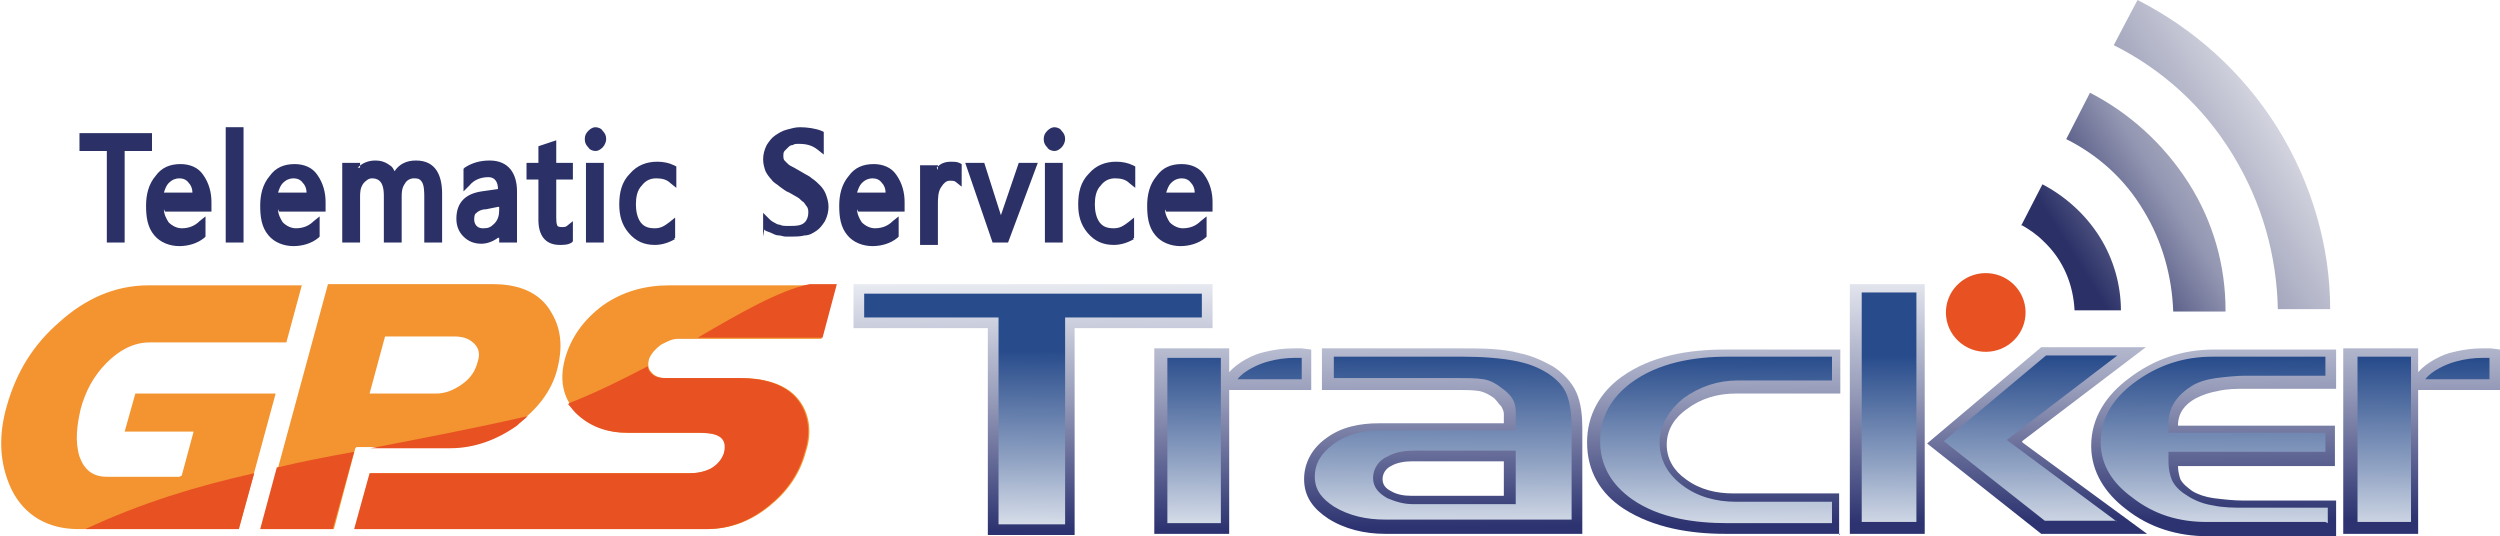
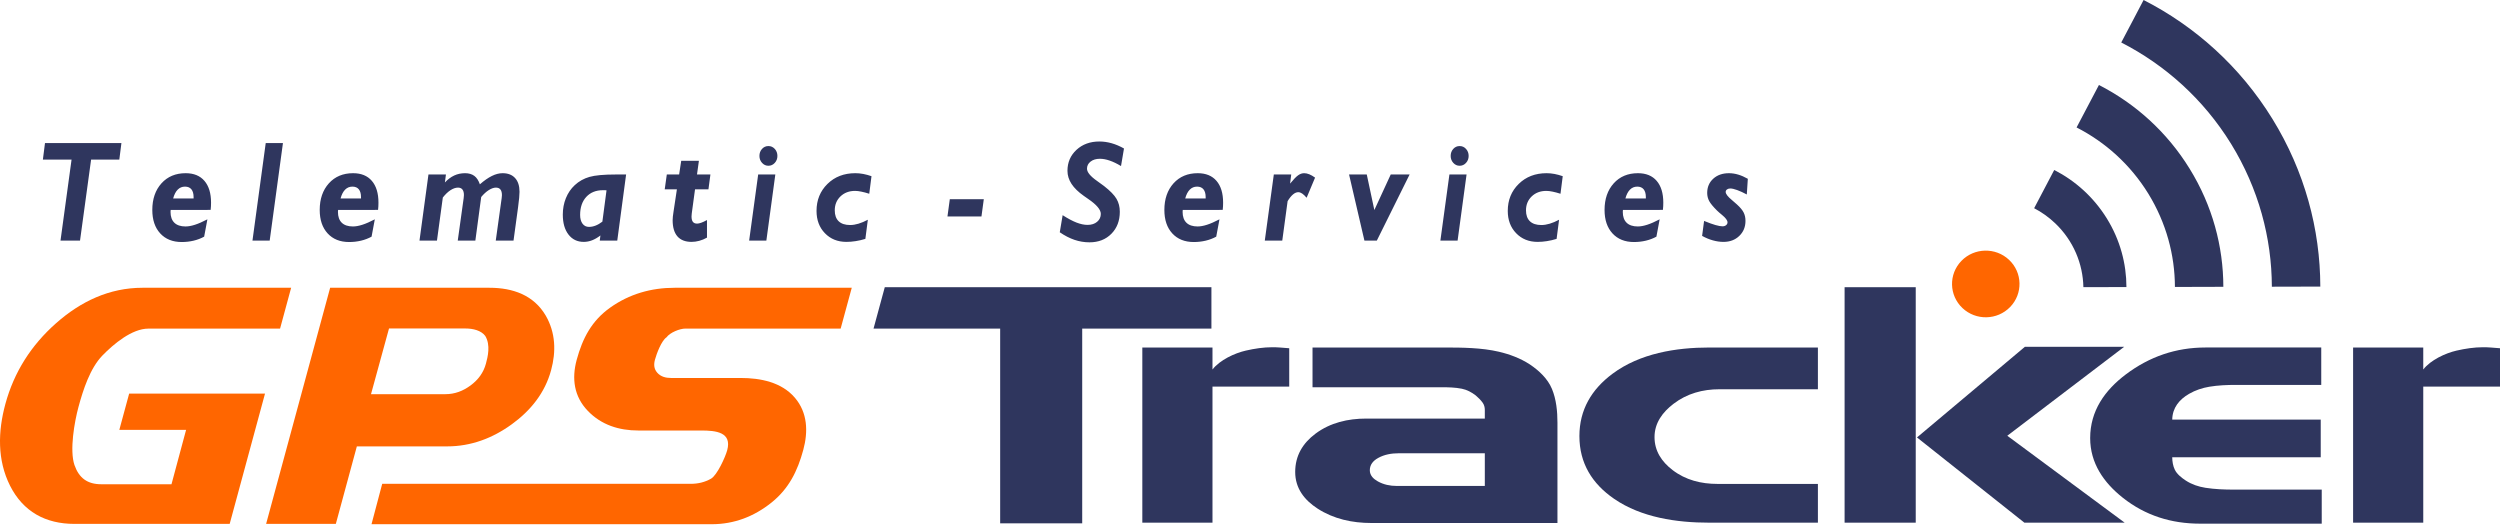
- <svg xmlns="http://www.w3.org/2000/svg" xmlns:xlink="http://www.w3.org/1999/xlink" xml:space="preserve" width="67.015mm" height="14.342mm" version="1.1" style="shape-rendering:geometricPrecision; text-rendering:geometricPrecision; image-rendering:optimizeQuality; fill-rule:evenodd; clip-rule:evenodd" viewBox="0 0 2101 450">
+ <svg xmlns="http://www.w3.org/2000/svg" xml:space="preserve" width="163.664mm" height="34.318mm" version="1.1" style="shape-rendering:geometricPrecision; text-rendering:geometricPrecision; image-rendering:optimizeQuality; fill-rule:evenodd; clip-rule:evenodd" viewBox="0 0 5599.99 1174.23">
  <defs>
    <style type="text/css">
   
-     .fil0 {fill:#F39430}
-     .fil1 {fill:#E85222}
-     .fil8 {fill:#2B3167}
-     .fil7 {fill:url(#id0)}
-     .fil5 {fill:url(#id1)}
-     .fil4 {fill:url(#id2)}
-     .fil2 {fill:url(#id3)}
-     .fil3 {fill:url(#id4)}
-     .fil6 {fill:url(#id5)}
+     .fil0 {fill:#2F365E}
+     .fil3 {fill:#FF6600}
+     .fil2 {fill:#2F365E;fill-rule:nonzero}
+     .fil1 {fill:#2F365E;fill-rule:nonzero}
   
  </style>
-     <linearGradient id="id0" gradientUnits="userSpaceOnUse" x1="1747" y1="221" x2="1982" y2="73">
-       <stop offset="0" style="stop-opacity:1; stop-color:#2B3167" />
-       <stop offset="0.341" style="stop-opacity:1; stop-color:#9497B2" />
-       <stop offset="1" style="stop-opacity:1; stop-color:#FEFEFE" />
-     </linearGradient>
-     <linearGradient id="id1" gradientUnits="userSpaceOnUse" x1="1563" y1="440" x2="1561" y2="209">
-       <stop offset="0" style="stop-opacity:1; stop-color:#2C3370" />
-       <stop offset="0.459" style="stop-opacity:1; stop-color:#9398B7" />
-       <stop offset="1" style="stop-opacity:1; stop-color:#FBFDFE" />
-     </linearGradient>
-     <linearGradient id="id2" gradientUnits="userSpaceOnUse" x1="1582" y1="290" x2="1582" y2="430">
-       <stop offset="0" style="stop-opacity:1; stop-color:#274B8B" />
-       <stop offset="1" style="stop-opacity:1; stop-color:#FEFEFE" />
-     </linearGradient>
-     <linearGradient id="id3" gradientUnits="userSpaceOnUse" xlink:href="#id2" x1="1572" y1="289" x2="1572" y2="431">
-   </linearGradient>
-     <linearGradient id="id4" gradientUnits="userSpaceOnUse" xlink:href="#id2" x1="1588" y1="262" x2="1588" y2="458">
-   </linearGradient>
-     <linearGradient id="id5" gradientUnits="userSpaceOnUse" x1="1422" y1="298" x2="1421" y2="475">
-       <stop offset="0" style="stop-opacity:1; stop-color:#274B8B" />
-       <stop offset="0.529" style="stop-opacity:1; stop-color:#92A4C4" />
-       <stop offset="1" style="stop-opacity:1; stop-color:#FEFEFE" />
-     </linearGradient>
  </defs>
  <g id="Capa_x0020_1">
-     <g id="_2518699253152">
+     <g id="_460657552720">
+       <path class="fil0" d="M2715.96 865.92l0 304.84 -157.17 0 0 -392.34 157.17 0 0 49.27c16.39,-21.3 49.75,-36.64 74.5,-42.32 19.56,-4.48 39.54,-7.57 59.66,-7.57 5.91,0 11.82,0.22 17.71,0.68l20.03 1.58 0 85.85 -171.9 0z" />
+       <path class="fil0" d="M4865.78 939.83l332.65 0 0 84.51 -332.66 0c0.16,9.54 1.67,19.44 5.91,28.05 4.89,9.94 15.44,18.16 24.52,24.08 13.29,8.66 28.4,13.71 44.01,16.16 21,3.31 42.53,4.1 63.76,4.1l196.7 0 0 76.26 -272.66 0c-63.97,0 -122.31,-18 -172.75,-57.92 -42.79,-33.86 -73.28,-77.37 -73.28,-133.76 0,-60.98 32.81,-107.22 79.99,-142.74 52.77,-39.72 112.13,-60.18 178.23,-60.18l259.39 0 0 83.79 -190.63 0c-19.99,0 -40.28,0.79 -60.02,4.08 -15.89,2.65 -31.24,7.78 -45.23,15.84 -22.45,12.94 -37.31,31.36 -37.93,57.73z" />
+       <polygon class="fil0" points="4496.32,976.08 4759.25,1170.77 4534.58,1170.77 4294.04,979.88 4535.65,776.9 4758.04,776.9 " />
+       <polygon class="fil0" points="4291.24,1170.77 4131.88,1170.77 4131.88,643.34 4291.24,643.34 " />
+       <path class="fil0" d="M4072.1 1170.77l-243.8 0c-72.49,0 -151.59,-11.46 -212.59,-53.34 -49.33,-33.87 -77.85,-79.79 -77.85,-140.6 0,-59.04 27.33,-104.7 73.91,-139.43 61.73,-46.01 142.34,-59 217.6,-59l242.72 0 0 93.52 -220.53 0c-37.59,0 -72.74,9.58 -102.88,32.59 -24.34,18.58 -42.56,42.8 -42.56,74.56 0,31.31 16.19,55.26 40.39,73.83 29.29,22.49 64.15,31.06 100.64,31.06l224.95 0 0 86.8z" />
+       <path class="fil0" d="M3325.98 937.58l0 -19.31c0,-5.8 -1.37,-11.28 -4.71,-16.06 -4.25,-6.06 -10.09,-11.61 -15.66,-16.45 -9.26,-7.12 -19.55,-12.68 -31.08,-15.01 -14.75,-2.99 -30.89,-3.33 -45.92,-3.33l-288.56 0 0 -89 295.95 0c39.34,0 83.09,0.43 121.42,9.44 24.45,5.75 48.27,14.66 69.39,28.41l0.33 0.22c20.28,13.73 39.65,31.68 49.24,54.7 9.72,23.32 12.31,50.53 12.31,75.62l0 224.7 -416.83 0c-42.65,0 -84.29,-8.87 -120.47,-32.26 -29.61,-19.15 -50.16,-45.44 -50.16,-82.07 0,-36.29 16.81,-64.39 45.43,-85.74 33.25,-24.8 72.84,-33.84 113.74,-33.84l265.57 0zm0 150.92l0 -73.17 -193.12 0c-15.9,0 -31.99,2.74 -46,10.6 -10.76,6.03 -18.48,14.65 -18.48,27.49 0,11.72 8.31,19.49 17.93,24.86 12.98,7.24 27.33,10.22 42.11,10.22l197.56 0z" />
+       <polygon class="fil0" points="2424.14,736.03 2424.14,1172.26 2240.36,1172.26 2240.36,736.03 1956.72,736.03 1981.92,643.25 2713.58,643.25 2713.58,736.03 " />
+       <path class="fil0" d="M5428.09 865.92l0 304.84 -157.17 0 0 -392.34 157.17 0 0 49.27c16.39,-21.3 49.75,-36.64 74.5,-42.32 19.56,-4.48 39.54,-7.57 59.66,-7.57 5.91,0 11.83,0.22 17.71,0.68l20.03 1.58 0 85.85 -171.9 0z" />
      <g>
-         <path class="fil0" d="M152 400l10 -37 -58 0 9 -32 118 0 -31 114 -135 0c-25,0 -45,-11 -56,-33 -11,-23 -11,-47 -4,-71 8,-28 22,-51 44,-70 21,-19 46,-31 75,-31l129 0 -13 48 -115 0c-14,0 -26,7 -36,17 -11,11 -18,24 -22,39 -3,13 -5,27 -1,40 4,11 11,17 23,17l61 0zm146 -23l-18 68 -61 0 56 -206 139 0c20,0 39,6 49,24 9,15 9,31 5,47 -5,20 -18,35 -34,47 -17,12 -36,19 -56,19l-79 0zm379 3c-5,19 -16,34 -31,46 -15,12 -32,19 -52,19l-296 0 13 -47 269 0c6,0 12,-1 18,-4 5,-3 9,-7 11,-13 4,-16 -10,-17 -23,-17l-58 0c-17,0 -32,-5 -44,-17 -12,-13 -14,-28 -10,-44 5,-19 16,-34 32,-46 17,-12 36,-17 56,-17l140 0 -12 45 -121 0c-5,0 -10,3 -14,5 -4,3 -8,7 -10,12 -1,4 -1,8 2,11 3,4 8,5 12,5l64 0c17,0 36,4 47,17 11,13 12,30 7,45zm-354 -97l-13 48 56 0c8,0 15,-3 22,-8 7,-5 11,-11 13,-19 2,-6 1,-11 -3,-15 -5,-5 -11,-6 -17,-6l-58 0z" />
-         <path class="fil1" d="M71 445c47,-22 93,-36 142,-47l-13 47 -129 0zm162 -52c21,-5 42,-9 64,-13l-18 65 -61 0 14 -52zm78 -16c41,-8 84,-16 132,-27 -3,3 -6,5 -9,8 -17,12 -36,19 -56,19l-66 0zm167 -38c23,-9 45,-20 66,-31 0,2 1,4 2,5 3,4 8,5 12,5l64 0c17,0 36,4 47,17 11,13 12,30 7,45 -5,19 -16,34 -31,46 -15,12 -32,19 -52,19l-296 0 13 -47 269 0c6,0 12,-1 18,-4 5,-3 9,-7 11,-13 4,-16 -10,-17 -23,-17l-58 0c-17,0 -32,-5 -44,-17 -2,-2 -4,-5 -6,-7zm108 -55c36,-21 69,-40 94,-45l23 0 -12 45 -104 0z" />
+         <path class="fil1" d="M135.53 538.94l24.75 -181.38 -64.23 0 4.72 -37.11 171.21 0 -4.72 37.11 -63.21 0 -24.8 181.38 -43.71 0zm321.8 -8.85c-7.25,3.95 -15.12,6.99 -23.68,9.01 -8.56,2.03 -17.41,3.04 -26.65,3.04 -20.23,0 -36.27,-6.45 -48.09,-19.3 -11.82,-12.85 -17.75,-30.39 -17.75,-52.57 0,-24.58 6.86,-44.41 20.52,-59.61 13.71,-15.14 31.75,-22.71 54.17,-22.71 18.18,0 32.19,5.7 42.06,17.17 9.87,11.46 14.83,27.72 14.83,48.78 0,2.61 -0.05,5.28 -0.2,8.05 -0.15,2.77 -0.39,5.49 -0.68,8.21l-89.57 0.16c0,0.53 -0.05,1.28 -0.14,2.35 -0.1,1.01 -0.15,1.71 -0.15,2.03 0,10.61 2.87,18.66 8.61,24.26 5.74,5.54 14.1,8.31 25,8.31 6.18,0 13.22,-1.28 21.15,-3.84 7.92,-2.56 17.16,-6.61 27.81,-12.16l-7.25 38.81zm-69.49 -85.52l45.81 0 0 -2.98c0,-7.68 -1.65,-13.54 -4.91,-17.54 -3.26,-4 -8.02,-6.03 -14.3,-6.03 -6.47,0 -11.91,2.24 -16.34,6.72 -4.48,4.48 -7.88,11.09 -10.26,19.83zm177.68 94.37l29.71 -218.49 38.57 0 -29.71 218.49 -38.56 0zm266.81 -8.85c-7.25,3.95 -15.12,6.99 -23.68,9.01 -8.56,2.03 -17.41,3.04 -26.65,3.04 -20.23,0 -36.28,-6.45 -48.09,-19.3 -11.82,-12.85 -17.75,-30.39 -17.75,-52.57 0,-24.58 6.86,-44.41 20.52,-59.61 13.71,-15.14 31.75,-22.71 54.17,-22.71 18.19,0 32.19,5.7 42.06,17.17 9.87,11.46 14.83,27.72 14.83,48.78 0,2.61 -0.05,5.28 -0.2,8.05 -0.15,2.77 -0.39,5.49 -0.68,8.21l-89.57 0.16c0,0.53 -0.05,1.28 -0.14,2.35 -0.1,1.01 -0.15,1.71 -0.15,2.03 0,10.61 2.87,18.66 8.61,24.26 5.74,5.54 14.1,8.31 25,8.31 6.18,0 13.22,-1.28 21.15,-3.84 7.93,-2.56 17.16,-6.61 27.81,-12.16l-7.25 38.81zm-69.48 -85.52l45.81 0 0 -2.98c0,-7.68 -1.66,-13.54 -4.91,-17.54 -3.26,-4 -8.02,-6.03 -14.3,-6.03 -6.47,0 -11.91,2.24 -16.34,6.72 -4.47,4.48 -7.88,11.09 -10.26,19.83zm176.8 94.37l20.09 -148.11 39.14 0 -2.29 17.86c6.56,-6.98 13.52,-12.16 20.95,-15.62 7.39,-3.41 15.46,-5.12 24.22,-5.12 8.41,0 15.32,2.03 20.71,6.02 5.35,4 9.48,10.29 12.45,18.93 9.48,-8.32 18.43,-14.56 26.79,-18.71 8.36,-4.16 16.39,-6.24 24.07,-6.24 12.06,0 21.4,3.62 28.01,10.87 6.61,7.2 9.92,17.49 9.92,30.82 0,3.52 -0.24,8.05 -0.78,13.59 -0.53,5.49 -1.36,12.58 -2.48,21.22l-10.17 74.48 -39.78 0 13.08 -93.99c0.1,-0.22 0.15,-0.53 0.15,-0.96 0.29,-3.09 0.49,-5.33 0.59,-6.72 0,-5.7 -1.12,-9.97 -3.36,-12.8 -2.24,-2.83 -5.59,-4.21 -10.16,-4.21 -4.77,0 -10.07,1.87 -15.9,5.55 -5.84,3.68 -11.48,8.85 -17.02,15.51l-13.08 97.62 -39.43 0 13.08 -93.99c0.1,-0.22 0.15,-0.53 0.15,-0.96 0.29,-3.09 0.49,-5.44 0.58,-7.04 0,-5.49 -1.12,-9.65 -3.35,-12.48 -2.24,-2.83 -5.54,-4.21 -9.87,-4.21 -5.35,0 -10.89,1.92 -16.78,5.7 -5.84,3.79 -11.57,9.28 -17.26,16.48l-13.13 96.5 -39.14 0zm409.67 -42.44l9.29 -70.16c-0.87,-0.11 -1.85,-0.22 -2.92,-0.27 -1.12,-0.05 -2.72,-0.05 -4.91,-0.05 -15.8,0 -28.25,5.01 -37.49,14.98 -9.19,10.03 -13.81,23.46 -13.81,40.36 0,8.32 1.8,14.87 5.35,19.67 3.55,4.8 8.36,7.2 14.44,7.2 4.86,0 9.77,-0.96 14.73,-2.88 5.01,-1.92 10.11,-4.91 15.32,-8.85zm-5.84 42.44l1.46 -11.52c-6.57,5.01 -12.89,8.64 -18.91,10.93 -6.03,2.29 -12.2,3.46 -18.43,3.46 -14.39,0 -25.77,-5.49 -34.23,-16.47 -8.46,-10.98 -12.69,-25.86 -12.69,-44.63 0,-13.17 2.29,-25.43 6.9,-36.84 4.62,-11.41 11.23,-21.11 19.89,-29.16 9.29,-8.64 20.23,-14.77 32.73,-18.39 12.5,-3.68 32.48,-5.49 60.05,-5.49l22.22 0 -19.79 148.11 -39.19 0zm240.17 -6.67c-5.79,3.25 -11.58,5.65 -17.41,7.2 -5.79,1.55 -11.52,2.34 -17.21,2.34 -13.86,0 -24.36,-4.1 -31.56,-12.26 -7.15,-8.21 -10.75,-20.31 -10.75,-36.36 0,-2.19 0.15,-4.91 0.49,-8.21 0.34,-3.25 0.83,-6.93 1.51,-10.98l7.53 -49.9 -27.28 0 4.67 -33.27 27.62 0 4.67 -30.71 39.63 0 -4.28 30.71 30.05 0 -4.42 33.27 -30.05 0 -7.25 53.48c-0.1,0.42 -0.14,0.9 -0.14,1.39 -0.29,2.72 -0.44,4.69 -0.44,5.97 0,5.44 1.02,9.44 3.06,12.05 2.05,2.61 5.2,3.89 9.48,3.89 2.38,0 5.35,-0.64 8.95,-1.87 3.64,-1.28 7.97,-3.31 13.13,-6.13l0 39.4zm117.48 -182.98c0,-6.24 1.94,-11.46 5.79,-15.73 3.84,-4.26 8.61,-6.4 14.3,-6.4 5.69,0 10.45,2.13 14.34,6.45 3.89,4.32 5.83,9.54 5.83,15.67 0,6.08 -1.94,11.25 -5.88,15.57 -3.94,4.32 -8.7,6.45 -14.3,6.45 -5.54,0 -10.26,-2.13 -14.2,-6.45 -3.94,-4.32 -5.88,-9.49 -5.88,-15.57zm-23.05 189.64l20.23 -148.11 38.41 0 -20.08 148.11 -38.56 0zm260.34 -3.84c-7.49,2.29 -14.78,4 -21.88,5.06 -7.05,1.12 -13.96,1.65 -20.71,1.65 -19.55,0 -35.6,-6.5 -48.09,-19.46 -12.5,-12.95 -18.72,-29.59 -18.72,-49.9 0,-24.26 8.17,-44.41 24.51,-60.46 16.33,-16.05 37.15,-24.04 62.43,-24.04 5.79,0 11.67,0.59 17.75,1.7 6.03,1.17 12.16,2.83 18.43,5.01l-5.01 39.35c-6.57,-2.08 -12.5,-3.68 -17.8,-4.74 -5.3,-1.12 -9.97,-1.66 -13.95,-1.66 -13.28,0 -24.17,4.11 -32.73,12.32 -8.51,8.21 -12.79,18.61 -12.79,31.19 0,10.72 2.92,18.93 8.8,24.53 5.89,5.6 14.44,8.42 25.62,8.42 5.89,0 12.11,-1.01 18.72,-2.99 6.57,-1.97 13.57,-4.9 20.96,-8.85l-5.54 42.87z" />
+         <path class="fil2" d="M2122.31 484.88l5.25 -38.71 76.15 0 -5.25 38.71 -76.15 0zm258.01 -2.88c11.76,7.57 22.12,13.06 31.02,16.53 8.95,3.47 17.21,5.22 24.8,5.22 8.76,0 15.9,-2.29 21.4,-6.93 5.5,-4.64 8.27,-10.56 8.27,-17.7 0,-9.49 -9.43,-20.63 -28.35,-33.53 -4.08,-2.93 -7.29,-5.17 -9.58,-6.72 -12.45,-8.74 -21.69,-17.75 -27.72,-27.03 -6.03,-9.28 -9.05,-19.03 -9.05,-29.27 0,-18.82 6.76,-34.49 20.23,-46.97 13.47,-12.42 30.59,-18.66 51.25,-18.66 9.04,0 18.09,1.28 27.23,3.84 9.09,2.56 18.43,6.5 27.91,11.84l-6.66 39.35c-9.09,-5.49 -17.56,-9.59 -25.43,-12.26 -7.83,-2.72 -15.12,-4.05 -21.83,-4.05 -8.56,0 -15.51,2.08 -20.86,6.24 -5.4,4.16 -8.08,9.49 -8.08,15.94 0,7.78 7.49,16.95 22.51,27.46 6.76,4.69 12.01,8.53 15.8,11.51 13.61,10.61 22.85,20.15 27.81,28.58 4.91,8.42 7.39,18.07 7.39,28.9 0,20.15 -6.27,36.63 -18.87,49.37 -12.6,12.74 -28.93,19.14 -49.11,19.14 -11.48,0 -22.66,-1.86 -33.56,-5.55 -10.84,-3.68 -21.83,-9.33 -32.96,-16.95l6.42 -38.28zm344.03 48.09c-7.25,3.95 -15.12,6.99 -23.68,9.01 -8.56,2.03 -17.41,3.04 -26.65,3.04 -20.23,0 -36.27,-6.45 -48.09,-19.3 -11.82,-12.85 -17.75,-30.39 -17.75,-52.57 0,-24.58 6.86,-44.41 20.52,-59.61 13.71,-15.14 31.76,-22.71 54.17,-22.71 18.18,0 32.19,5.7 42.06,17.17 9.87,11.46 14.83,27.72 14.83,48.78 0,2.61 -0.04,5.28 -0.19,8.05 -0.15,2.77 -0.39,5.49 -0.68,8.21l-89.57 0.16c0,0.53 -0.04,1.28 -0.14,2.35 -0.1,1.01 -0.14,1.71 -0.14,2.03 0,10.61 2.87,18.66 8.61,24.26 5.74,5.54 14.1,8.31 25,8.31 6.18,0 13.22,-1.28 21.15,-3.84 7.92,-2.56 17.16,-6.61 27.81,-12.16l-7.25 38.81zm-69.49 -85.52l45.81 0 0 -2.98c0,-7.68 -1.65,-13.54 -4.91,-17.54 -3.26,-4 -8.02,-6.03 -14.3,-6.03 -6.47,0 -11.92,2.24 -16.34,6.72 -4.48,4.48 -7.88,11.09 -10.26,19.83zm178.26 94.37l20.23 -148.11 39 0 -2.57 20.47c7.63,-9.33 13.61,-15.57 18.04,-18.66 4.38,-3.14 8.9,-4.69 13.42,-4.69 3.65,0 7.49,0.8 11.57,2.45 4.09,1.66 8.36,4.16 12.93,7.47l-18.91 45.1c-3.65,-4.27 -6.95,-7.41 -9.97,-9.44 -3.06,-2.03 -5.93,-3.04 -8.7,-3.04 -3.89,0 -7.88,1.71 -11.86,5.06 -4.04,3.41 -8.08,8.42 -12.06,15.09l-11.96 88.29 -39.14 0zm223.19 0l-34.43 -148.11 39.68 0 16.97 79.65 36.71 -79.65 42.31 0 -73.47 148.11 -27.77 0zm193.19 -189.64c0,-6.24 1.94,-11.46 5.79,-15.73 3.84,-4.26 8.61,-6.4 14.3,-6.4 5.69,0 10.46,2.13 14.34,6.45 3.89,4.32 5.84,9.54 5.84,15.67 0,6.08 -1.95,11.25 -5.89,15.57 -3.94,4.32 -8.7,6.45 -14.3,6.45 -5.54,0 -10.26,-2.13 -14.2,-6.45 -3.94,-4.32 -5.88,-9.49 -5.88,-15.57zm-23.05 189.64l20.23 -148.11 38.41 0 -20.08 148.11 -38.56 0zm260.34 -3.84c-7.49,2.29 -14.78,4 -21.88,5.06 -7.05,1.12 -13.95,1.65 -20.71,1.65 -19.55,0 -35.6,-6.5 -48.09,-19.46 -12.5,-12.95 -18.72,-29.59 -18.72,-49.9 0,-24.26 8.17,-44.41 24.51,-60.46 16.34,-16.05 37.15,-24.04 62.44,-24.04 5.79,0 11.67,0.59 17.74,1.7 6.03,1.17 12.16,2.83 18.43,5.01l-5.01 39.35c-6.57,-2.08 -12.5,-3.68 -17.8,-4.74 -5.3,-1.12 -9.97,-1.66 -13.96,-1.66 -13.28,0 -24.17,4.11 -32.73,12.32 -8.51,8.21 -12.79,18.61 -12.79,31.19 0,10.72 2.92,18.93 8.8,24.53 5.88,5.6 14.44,8.42 25.62,8.42 5.89,0 12.11,-1.01 18.72,-2.99 6.57,-1.97 13.57,-4.9 20.96,-8.85l-5.54 42.87zm223.58 -5.01c-7.25,3.95 -15.12,6.99 -23.68,9.01 -8.56,2.03 -17.41,3.04 -26.65,3.04 -20.23,0 -36.28,-6.45 -48.09,-19.3 -11.82,-12.85 -17.75,-30.39 -17.75,-52.57 0,-24.58 6.86,-44.41 20.52,-59.61 13.71,-15.14 31.75,-22.71 54.17,-22.71 18.19,0 32.19,5.7 42.06,17.17 9.87,11.46 14.83,27.72 14.83,48.78 0,2.61 -0.05,5.28 -0.2,8.05 -0.15,2.77 -0.39,5.49 -0.68,8.21l-89.57 0.16c0,0.53 -0.05,1.28 -0.14,2.35 -0.1,1.01 -0.15,1.71 -0.15,2.03 0,10.61 2.87,18.66 8.61,24.26 5.74,5.54 14.1,8.31 25,8.31 6.18,0 13.22,-1.28 21.15,-3.84 7.93,-2.56 17.16,-6.61 27.81,-12.16l-7.25 38.81zm-69.48 -85.52l45.81 0 0 -2.98c0,-7.68 -1.66,-13.54 -4.91,-17.54 -3.26,-4 -8.02,-6.03 -14.3,-6.03 -6.47,0 -11.91,2.24 -16.34,6.72 -4.47,4.48 -7.88,11.09 -10.26,19.83zm171.84 83.81l4.42 -33.59 1.41 0.64c18.67,7.68 32,11.52 39.97,11.52 3.11,0 5.74,-0.85 7.88,-2.56 2.14,-1.71 3.21,-3.84 3.21,-6.34 0,-4.37 -4.09,-9.86 -12.2,-16.53 -4.86,-3.95 -8.66,-7.31 -11.38,-9.97 -8.66,-8.58 -14.44,-15.62 -17.46,-21.17 -2.97,-5.6 -4.48,-11.68 -4.48,-18.23 0,-13.01 4.52,-23.62 13.61,-31.88 9.04,-8.21 20.76,-12.31 35.11,-12.31 6.9,0 13.86,1.06 20.81,3.14 6.9,2.08 14.1,5.17 21.49,9.38l-2.28 35.14c-7.98,-4.27 -15.17,-7.57 -21.64,-9.92 -6.47,-2.35 -11.62,-3.52 -15.41,-3.52 -2.92,0 -5.4,0.75 -7.34,2.19 -1.95,1.44 -2.92,3.31 -2.92,5.6 0,4.48 4.72,10.61 14.1,18.29 4.86,4.05 8.6,7.36 11.28,9.86 7.2,6.56 12.2,12.53 14.88,17.97 2.72,5.39 4.08,11.62 4.08,18.71 0,13.54 -4.62,24.79 -13.91,33.7 -9.24,8.9 -21.05,13.33 -35.4,13.33 -7.58,0 -15.41,-1.12 -23.53,-3.36 -8.12,-2.24 -16.24,-5.6 -24.31,-10.08z" />
      </g>
-       <path class="fil2" d="M1832 415c0,0 -1,-1 -1,-1 0,0 1,1 1,1zm-2 -2c0,0 0,0 -1,-1 0,0 0,0 1,1zm-3 -3c0,0 0,0 -1,-1 0,0 0,0 1,1zm126 -28l0 0 0 -16 0 0 0 16zm-128 -40c3,-6 8,-11 14,-14 -6,4 -11,9 -14,14zm-2 -34c-10,4 -20,9 -29,16 -10,7 -18,16 -23,25 5,-10 13,-18 23,-25 9,-7 19,-12 29,-16zm-52 43c0,1 -1,2 -1,2 0,-1 1,-2 1,-2zm-2 6c0,1 -1,2 -1,3 0,-1 1,-2 1,-3zm-3 17l0 0c0,19 10,33 23,44 -13,-11 -23,-26 -23,-44zm23 44c1,1 1,1 2,2 -1,-1 -1,-1 -2,-2z" />
-       <path class="fil3" d="M1609 440l0 -193 -46 0 0 193 0 0 0 -193 46 0 0 193 0 0zm169 0l-93 -69 0 0 93 69 0 0zm-20 -124l20 -15 0 0 -20 15zm-94 30l-32 27 0 0 32 -27z" />
-       <path class="fil4" d="M1538 440l0 -17 0 0 0 17 0 0zm-135 -40c0,0 -1,-1 -1,-1 0,0 1,1 1,1zm-1 -2c0,-1 -1,-1 -1,-2 0,1 1,1 1,2zm-2 -2c-5,-7 -8,-15 -8,-24 0,-4 1,-8 2,-12 -1,4 -2,8 -2,12 0,9 3,17 8,24zm-6 -36c2,-6 5,-11 8,-15 -4,4 -7,9 -8,15zm9 -16c2,-2 4,-5 7,-7 -2,2 -5,4 -7,7zm7 -7c1,0 1,-1 2,-1 -1,0 -1,1 -2,1zm49 -17l1 0 0 0 -1 0zm80 0l0 0 0 -20 0 0 0 20zm-139 -13c-11,3 -21,8 -30,15 -1,0 -1,1 -2,1 0,0 1,-1 2,-1 9,-7 19,-11 30,-15z" />
-       <path class="fil5" d="M2033 328l0 121 -63 0 0 -156 63 0 0 20c7,-8 20,-15 30,-17 8,-2 16,-3 24,-3 2,0 5,0 7,0l8 1 0 34 -68 0zm-1000 0l0 121 -63 0 0 -156 63 0 0 20c7,-8 20,-15 30,-17 8,-2 16,-3 24,-3 2,0 5,0 7,0l8 1 0 34 -68 0zm-130 -52l0 174 -73 0 0 -174 -113 0 0 -37 302 0 0 37 -115 0zm361 80l0 -8c0,-2 -1,-4 -2,-6 -2,-2 -4,-5 -6,-7 -4,-3 -8,-5 -12,-6 -6,-1 -12,-1 -18,-1l-115 0 0 -35 118 0c16,0 33,0 48,4 10,2 19,6 28,11l0 0c8,5 16,13 20,22 4,9 5,20 5,30l0 89 -166 0c-17,0 -34,-4 -48,-13 -12,-8 -20,-18 -20,-33 0,-14 7,-26 18,-34 13,-10 29,-13 45,-13l106 0zm283 93l-97 0c-29,0 -60,-5 -85,-21 -20,-13 -31,-32 -31,-56 0,-23 11,-42 29,-55 25,-18 57,-23 87,-23l97 0 0 37 -88 0c-15,0 -29,4 -41,13 -10,7 -17,17 -17,30 0,12 6,22 16,29 12,9 26,12 40,12l89 0 0 35zm71 0l-63 0 0 -210 63 0 0 210zm82 -77l105 77 -89 0 -96 -76 96 -81 88 0 -104 79zm131 -14l132 0 0 34 -132 0c0,4 1,8 2,11 2,4 6,7 10,10 5,3 11,5 18,6 8,1 17,2 25,2l78 0 0 30 -108 0c-25,0 -49,-7 -69,-23 -17,-13 -29,-31 -29,-53 0,-24 13,-43 32,-57 21,-16 45,-24 71,-24l103 0 0 33 -76 0c-8,0 -16,0 -24,2 -6,1 -12,3 -18,6 -9,5 -15,12 -15,23zm-567 59l0 -29 -77 0c-6,0 -13,1 -18,4 -4,2 -7,6 -7,11 0,5 3,8 7,10 5,3 11,4 17,4l79 0z" />
-       <path class="fil6" d="M2093 319l0 -18c-2,0 -4,0 -6,0 -7,0 -15,1 -22,3 -8,2 -21,8 -26,15l54 0zm-1083 -52l0 -20 -284 0 0 20 113 0 0 174 56 0 0 -174 115 0zm84 52l0 -18c-2,0 -4,0 -6,0 -7,0 -15,1 -22,3 -8,2 -21,8 -26,15l54 0zm-68 24l0 -42 -45 0 0 139 45 0 0 -97zm295 97l0 -81c0,-9 -1,-19 -4,-27 -3,-8 -10,-14 -16,-18 -8,-5 -16,-8 -25,-10 -14,-3 -32,-4 -46,-4l-109 0 0 18 106 0c6,0 14,0 20,1 6,1 11,4 16,8l0 0 0 0c3,2 6,5 8,8 2,3 3,7 3,11l0 16 -114 0c-14,0 -28,3 -40,12 -9,7 -15,15 -15,27 0,12 7,19 16,25 13,8 28,11 43,11l157 0zm-47 -16l-87 0c-7,0 -14,-2 -21,-5 -7,-4 -12,-9 -12,-17 0,-8 5,-15 12,-18 7,-4 15,-5 23,-5l85 0 0 46zm266 15l0 -17 -81 0c-16,0 -32,-4 -45,-14 -12,-9 -19,-21 -19,-36 0,-15 9,-28 20,-37 14,-10 29,-15 46,-15l79 0 0 -20 -88 0c-28,0 -58,5 -81,22 -16,12 -26,28 -26,49 0,21 10,37 27,49 23,16 53,20 80,20l88 0zm71 0l0 -193 -46 0 0 193 46 0zm169 0l-93 -69 93 -71 -60 0 -86 72 85 67 60 0zm177 1l0 -13 -70 0c-9,0 -18,0 -27,-2 -7,-1 -15,-4 -21,-8 -5,-3 -10,-7 -13,-13 -2,-5 -3,-10 -3,-16l0 -8 132 0 0 -16 -132 0 0 -8c0,-14 8,-24 19,-31 6,-4 14,-6 21,-7 8,-1 17,-2 25,-2l67 0 0 -16 -95 0c-24,0 -46,7 -66,22 -16,12 -28,28 -28,50 0,20 11,35 26,46 19,15 40,21 63,21l100 0zm70 -98l0 -42 -45 0 0 139 45 0 0 -97z" />
-       <path class="fil7" d="M1959 260c0,-52 -15,-105 -44,-152 -30,-48 -71,-84 -118,-108l-9 17 -11 21c40,20 75,51 100,92 25,41 37,85 38,130l24 0 20 0zm-88 1c0,-37 -10,-74 -31,-107 -21,-33 -50,-59 -83,-76l-20 39c26,13 49,33 65,60 16,26 24,56 25,85l44 0zm-172 -71l18 -35c19,10 36,25 48,44 12,19 18,41 18,62l-39 0c-1,-21 -9,-42 -26,-58 -6,-6 -12,-10 -19,-14z" />
-       <circle class="fil1" transform="matrix(0.564729 -0.583583 -0.590603 -0.558016 1669.31 262.806)" r="41" />
-       <path class="fil8" d="M104 127l0 77 -15 0 0 -77 -23 0 0 -15 61 0 0 15 -23 0zm33 49c0,4 2,8 4,11 3,3 7,5 11,5 6,0 11,-2 15,-6l5 -4 0 17 -1 1c-6,5 -14,7 -21,7 -8,0 -16,-3 -21,-9 -6,-7 -7,-16 -7,-25 0,-9 2,-18 8,-25 5,-7 12,-10 21,-10 8,0 15,3 19,9 5,7 7,15 7,23l0 8 -39 0zm67 28l-15 0 0 -97 15 0 0 97zm29 -28c0,4 2,8 4,11 3,3 7,5 11,5 6,0 11,-2 15,-6l5 -4 0 17 -1 1c-6,5 -14,7 -21,7 -8,0 -16,-3 -21,-9 -6,-7 -7,-16 -7,-25 0,-9 2,-18 8,-25 5,-7 12,-10 21,-10 8,0 15,3 19,9 5,7 7,15 7,23l0 8 -39 0zm67 -35c4,-4 9,-6 15,-6 4,0 8,1 12,4 2,1 3,3 4,5 4,-6 10,-9 18,-9 17,0 22,13 22,28l0 41 -15 0 0 -38c0,-4 0,-10 -2,-13 -2,-3 -4,-3 -7,-3 -3,0 -6,2 -7,4 -3,4 -3,8 -3,12l0 38 -15 0 0 -39c0,-7 -1,-15 -10,-15 -3,0 -5,2 -7,4 -3,4 -3,8 -3,12l0 38 -15 0 0 -67 15 0 0 4zm118 59c-4,3 -9,5 -14,5 -6,0 -11,-2 -15,-6 -4,-4 -6,-9 -6,-15 0,-14 8,-21 21,-23l14 -2c0,-5 -2,-10 -8,-10 -6,0 -12,2 -16,7l-5 5 0 -19 1 -1c6,-4 13,-6 21,-6 16,0 23,11 23,26l0 43 -15 0 0 -4zm34 -49l-10 0 0 -14 10 0 0 -14 15 -5 0 19 14 0 0 14 -14 0 0 32c0,2 0,5 1,7 1,1 3,1 4,1 1,0 3,0 4,-1l5 -4 0 17 -1 1c-3,2 -7,2 -10,2 -13,0 -18,-9 -18,-21l0 -33zm48 -24c-2,0 -5,-1 -6,-3 -2,-2 -3,-4 -3,-7 0,-3 1,-5 3,-7 2,-2 4,-3 6,-3 2,0 5,1 6,3 2,2 3,4 3,7 0,2 -1,5 -3,7 -2,2 -4,3 -6,3zm7 77l-15 0 0 -67 15 0 0 67zm60 -3c-5,3 -11,5 -17,5 -9,0 -16,-3 -22,-10 -6,-7 -8,-15 -8,-24 0,-10 2,-19 9,-26 6,-7 14,-10 23,-10 5,0 10,1 14,3l2 1 0 18 -5 -4c-3,-3 -7,-4 -12,-4 -5,0 -9,2 -12,6 -4,4 -5,10 -5,16 0,5 1,11 4,15 3,4 7,5 12,5 5,0 8,-2 12,-5l5 -4 0 17 -1 1zm74 -2l0 -20 5 5c1,1 2,2 4,3 2,1 3,2 5,2 2,1 4,1 5,1 2,0 3,0 5,0 3,0 8,0 11,-3 2,-2 3,-5 3,-8 0,-2 0,-3 -1,-5 -1,-1 -2,-3 -3,-4 -2,-1 -3,-3 -5,-4 -2,-1 -5,-3 -7,-4 -3,-1 -5,-3 -8,-5 -2,-2 -5,-3 -7,-6 -2,-2 -4,-5 -5,-7 -1,-3 -2,-6 -2,-10 0,-4 1,-8 3,-12 2,-3 4,-6 7,-8 3,-2 6,-4 10,-5 4,-1 7,-2 11,-2 6,0 13,1 18,3l2 1 0 19 -5 -4c-5,-4 -10,-5 -16,-5 -2,0 -4,0 -5,1 -2,0 -3,1 -4,2 -1,1 -2,2 -3,3 -1,1 -1,3 -1,4 0,1 0,3 1,4 1,1 2,2 3,3 1,1 3,2 5,3 2,1 5,3 7,4 3,2 6,3 8,5 3,2 5,4 7,6 2,2 4,5 5,8 1,3 2,6 2,10 0,4 -1,8 -3,12 -2,3 -4,6 -7,8 -3,2 -6,4 -10,4 -4,1 -8,1 -11,1 -2,0 -3,0 -5,0 -2,0 -4,-1 -6,-1 -2,0 -4,-1 -6,-2 -2,-1 -3,-1 -5,-2l-1 -1zm79 -23c0,4 2,8 4,11 3,3 7,5 11,5 6,0 11,-2 15,-6l5 -4 0 17 -1 1c-6,5 -14,7 -21,7 -8,0 -16,-3 -21,-9 -6,-7 -7,-16 -7,-25 0,-9 2,-18 8,-25 5,-7 12,-10 21,-10 8,0 15,3 19,9 5,7 7,15 7,23l0 8 -39 0zm67 -35c0,0 1,-1 1,-1 3,-3 7,-4 11,-4 2,0 5,0 7,1l2 1 0 19 -5 -4c-1,-1 -3,-1 -5,-1 -3,0 -5,2 -7,5 -3,4 -3,10 -3,15l0 34 -15 0 0 -67 15 0 0 4zm54 40l15 -44 16 0 -25 67 -13 0 -23 -67 16 0 14 44zm45 -54c-2,0 -5,-1 -6,-3 -2,-2 -3,-4 -3,-7 0,-3 1,-5 3,-7 2,-2 4,-3 6,-3 2,0 5,1 6,3 2,2 3,4 3,7 0,2 -1,5 -3,7 -2,2 -4,3 -6,3zm7 77l-15 0 0 -67 15 0 0 67zm60 -3c-5,3 -11,5 -17,5 -9,0 -16,-3 -22,-10 -6,-7 -8,-15 -8,-24 0,-10 2,-19 9,-26 6,-7 14,-10 23,-10 5,0 10,1 14,3l2 1 0 18 -5 -4c-3,-3 -7,-4 -12,-4 -5,0 -9,2 -12,6 -4,4 -5,10 -5,16 0,5 1,11 4,15 3,4 7,5 12,5 5,0 8,-2 12,-5l5 -4 0 17 -1 1zm26 -25c0,4 2,8 4,11 3,3 7,5 11,5 6,0 11,-2 15,-6l5 -4 0 17 -1 1c-6,5 -14,7 -21,7 -8,0 -16,-3 -21,-9 -6,-7 -7,-16 -7,-25 0,-9 2,-18 8,-25 5,-7 12,-10 21,-10 8,0 15,3 19,9 5,7 7,15 7,23l0 8 -39 0zm-818 -14c0,-3 -1,-6 -3,-8 -2,-3 -5,-4 -8,-4 -3,0 -6,1 -9,4 -2,2 -3,5 -4,8l24 0zm96 0c0,-3 -1,-6 -3,-8 -2,-3 -5,-4 -8,-4 -3,0 -6,1 -9,4 -2,2 -3,5 -4,8l24 0zm161 12l-10 2c-3,0 -6,1 -8,3 -2,1 -2,4 -2,6 0,2 1,4 2,5 2,2 4,2 6,2 4,0 6,-1 9,-4 3,-3 4,-7 4,-11l0 -3zm326 -12c0,-3 -1,-6 -3,-8 -2,-3 -5,-4 -8,-4 -3,0 -6,1 -9,4 -2,2 -3,5 -4,8l24 0zm260 0c0,-3 -1,-6 -3,-8 -2,-3 -5,-4 -8,-4 -3,0 -6,1 -9,4 -2,2 -3,5 -4,8l24 0z" />
+       <path class="fil0" d="M5197.5 641.91c-0.26,-128.25 -34.86,-258 -107.23,-375.48 -72.47,-117.56 -173.3,-207.48 -288.63,-266.43l-22.44 42.81 -27.61 52.36c98.21,50.32 184.18,126.81 246.04,227.06 61.55,100.1 91.05,210.7 91.32,319.99l59.68 -0.15 48.87 -0.15zm-217.22 0.54c-0.12,-90.28 -24.39,-181.81 -75.47,-264.45 -50.96,-82.76 -122.04,-146.09 -203.18,-187.63l-50.11 95.11c64.14,32.84 120.33,82.87 160.67,148.27 40.2,65.45 59.49,137.72 59.62,209.01l108.48 -0.31zm-423.81 -176.05l45 -85.65c47.15,24.1 88.33,60.88 117.97,108.82 29.61,47.99 43.72,101.08 43.75,153.43l-96.4 0.24c-1.07,-52.19 -22.19,-104.01 -63.21,-143.13 -14.39,-13.72 -30.28,-24.92 -47.11,-33.71z" />
+       <g>
+         <path class="fil3" d="M1799.37 1007.68c-12.99,47.89 -32.55,87.15 -71.51,118.29 -38.9,31.09 -83.46,48.26 -133.59,48.26l-762.09 0 23.96 -90.47 691.07 0c16.2,0 31.52,-3.52 45.55,-11.55 13.59,-7.78 32.06,-48.49 36.16,-63.61 11.06,-40.8 -25.52,-44.27 -58.38,-44.27l-140.76 0c-43.28,0 -82.84,-12.53 -113.04,-43.94 -30.96,-32.19 -36.41,-72.15 -25,-114.23 13.2,-48.65 33.65,-87.62 74.96,-117.03 42.92,-30.56 91.8,-44.54 144.64,-44.54l396.6 0 -24.86 91.43 -347.89 0c-12.6,0 -34.61,8.93 -42.31,19.67 -11.26,7.51 -22.13,36.61 -25.74,49.92 -2.88,10.63 -2.51,20.44 4.92,29.03 8.01,9.26 19.3,12.03 31.29,12.03l155.87 0c44.16,0 91.49,9.28 121.32,44.27 28.58,33.54 29.9,75.89 18.82,116.75z" />
+         <path class="fil3" d="M799.34 999.91l-47.08 173.61 -156.18 0 143.44 -528.93 356.9 0c52.07,0 99.2,16.33 126.16,62.57 21.93,38.16 23.28,80.07 11.93,121.92 -13.77,50.79 -45.57,90.45 -88.02,121.22 -42.98,31.24 -91.31,49.6 -144.9,49.6l-202.25 0zm72.04 -264.1l-40.32 147.14 166.6 0c21.15,0 39.77,-7.21 56.56,-19.67 16.89,-12.54 28.73,-28.36 34.22,-48.59 3.99,-14.68 10.95,-41.84 -1.5,-62.24 -9.18,-12.23 -27.24,-16.64 -44.19,-16.64l-171.36 0z" />
+         <path class="fil3" d="M384.12 1084.72l32.72 -121.81 -149.56 0 22.04 -81.26 304.31 0 -79.15 291.87 -347.54 0c-65.09,0 -114.99,-27.41 -144.37,-85.4 -29.09,-57.87 -27.16,-121.9 -10.57,-183.06 19.39,-71.52 57.82,-131.81 113.68,-181.13 54.89,-48.55 119.13,-79.35 193.61,-79.35l332.87 0 -24.82 91.51 -294.97 0c-36.83,0 -77.97,34.53 -102.96,60.27 -27.72,28.52 -43.29,77.12 -53.63,115.25 -8.99,33.15 -20.27,97.05 -8.95,130.14 10.13,28.96 28.9,42.96 60.06,42.96l157.25 0z" />
+       </g>
+       <path class="fil3" d="M4502.73 687.66c28.84,-29.81 27.77,-77.07 -2.4,-105.57 -30.17,-28.5 -78,-27.44 -106.84,2.36 -28.84,29.81 -27.77,77.07 2.39,105.57 30.17,28.5 78,27.44 106.84,-2.36z" />
    </g>
  </g>
</svg>
